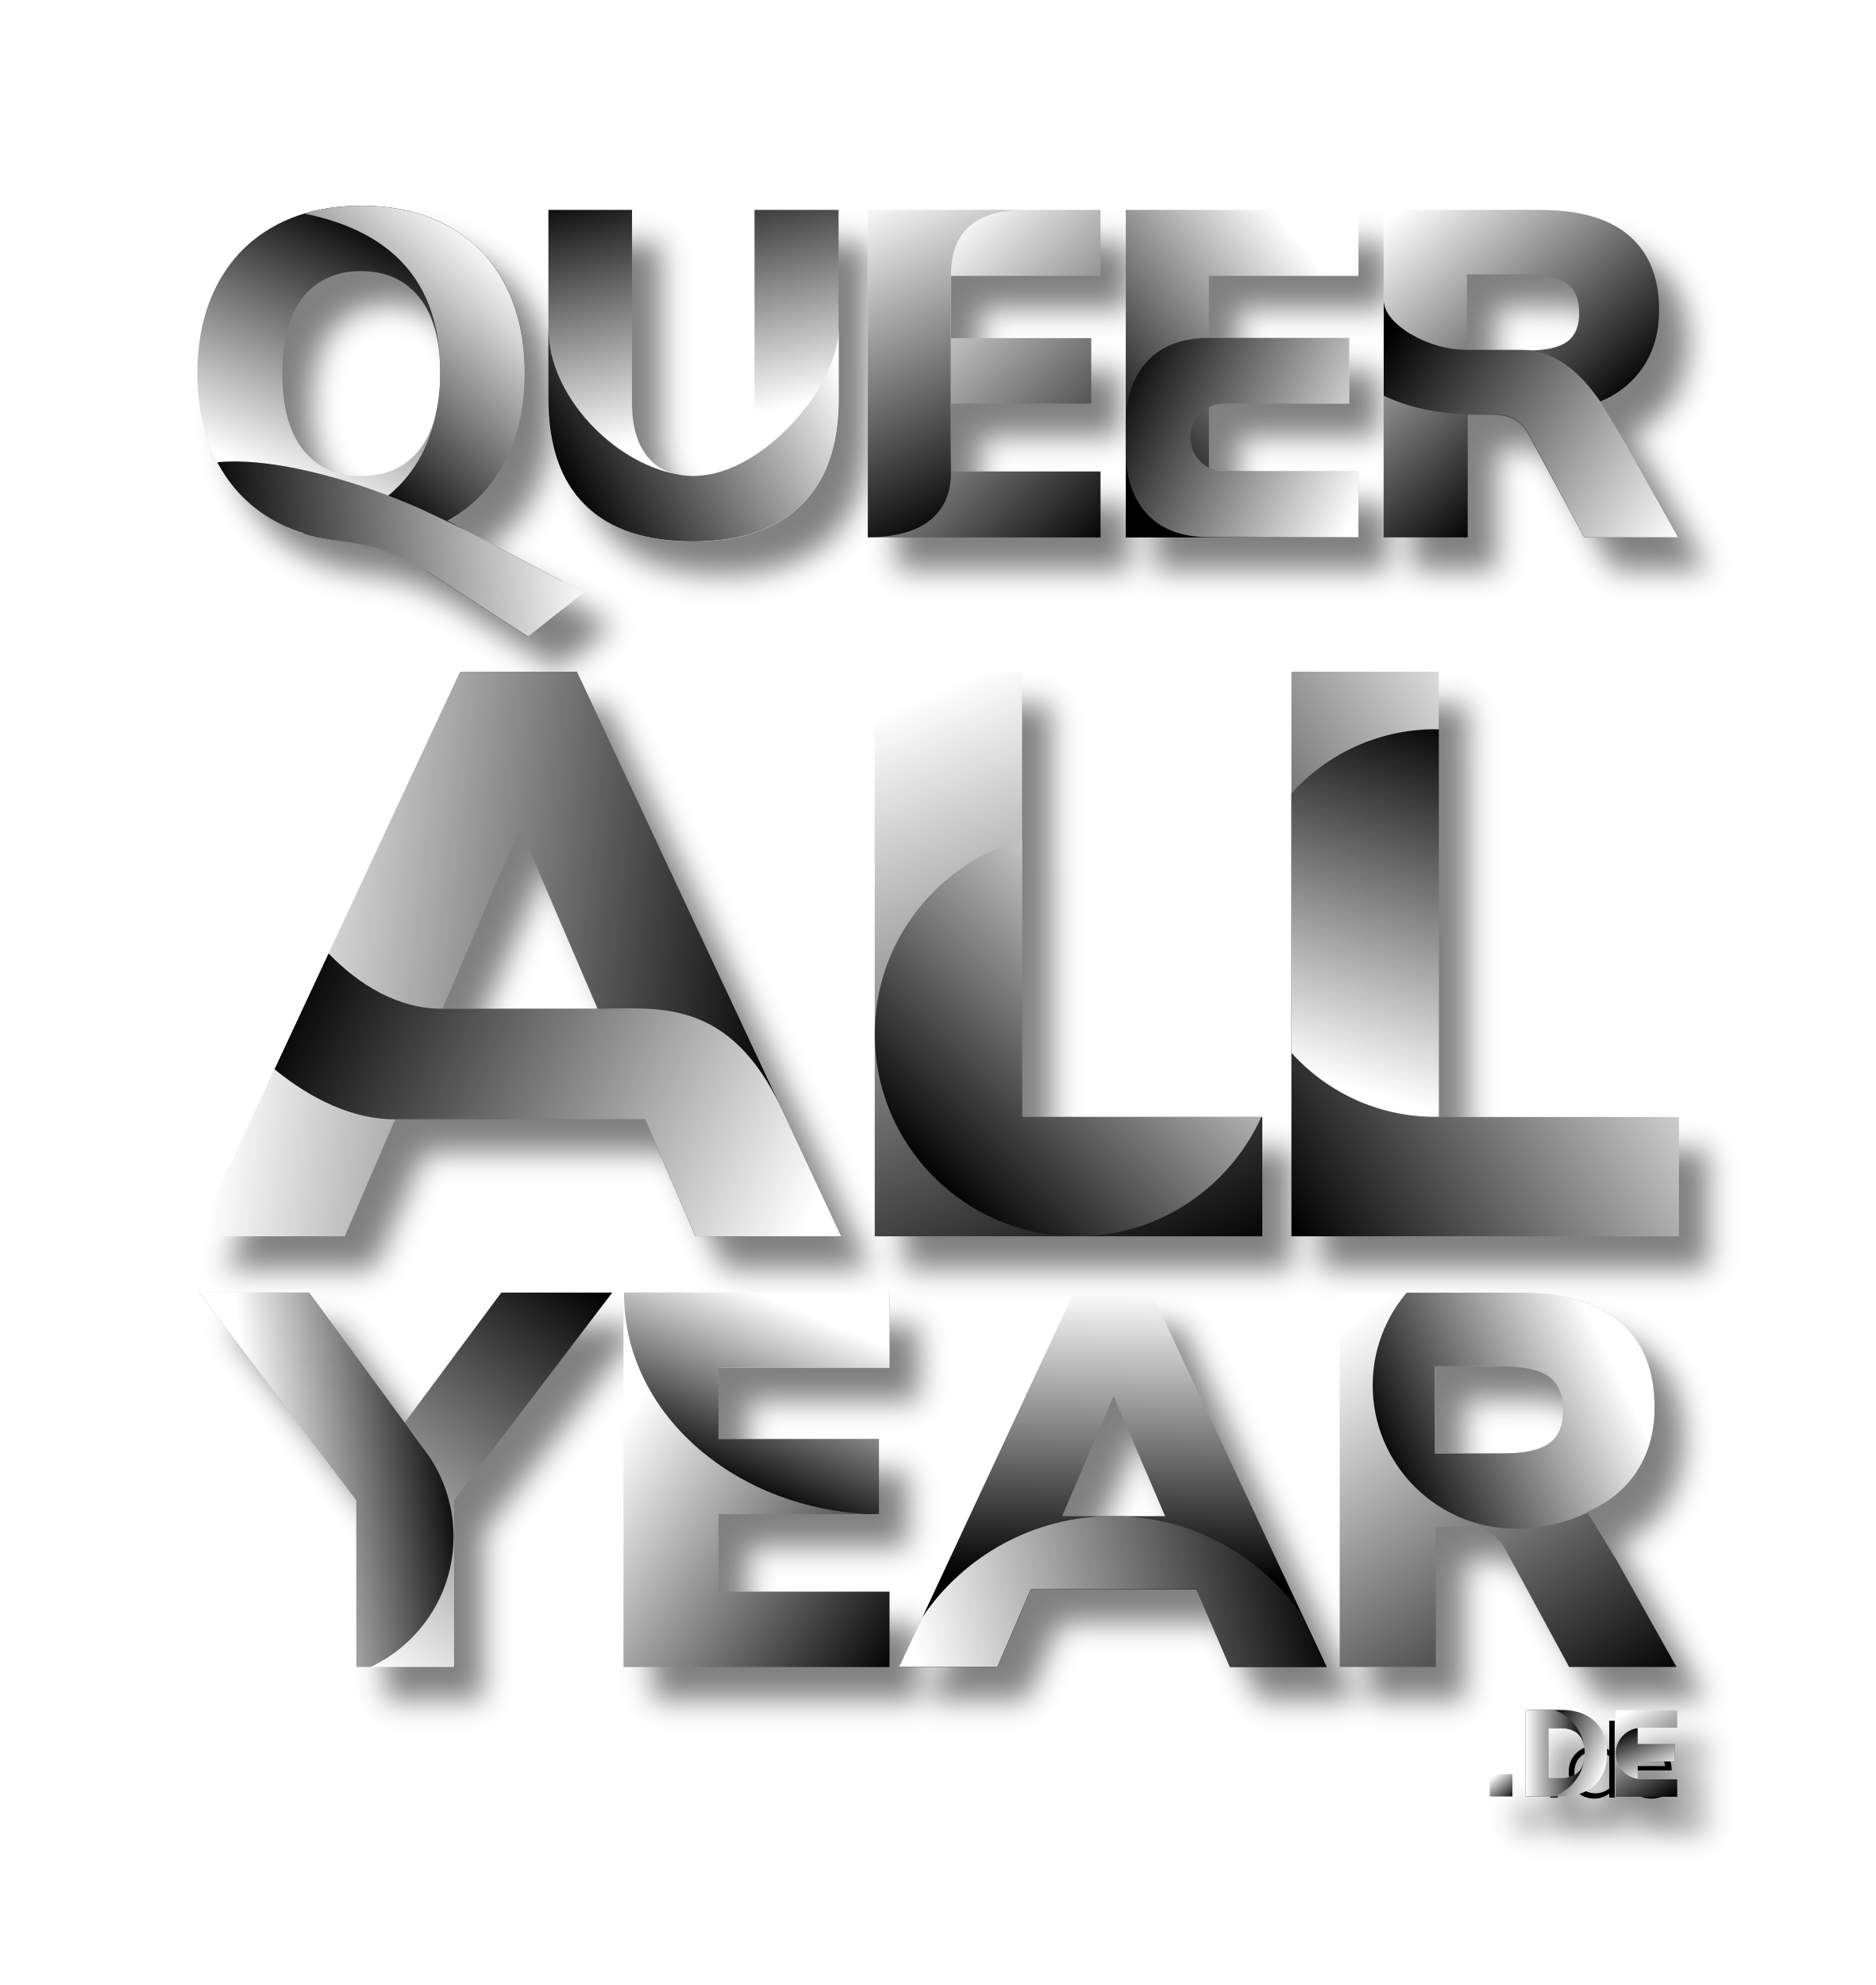
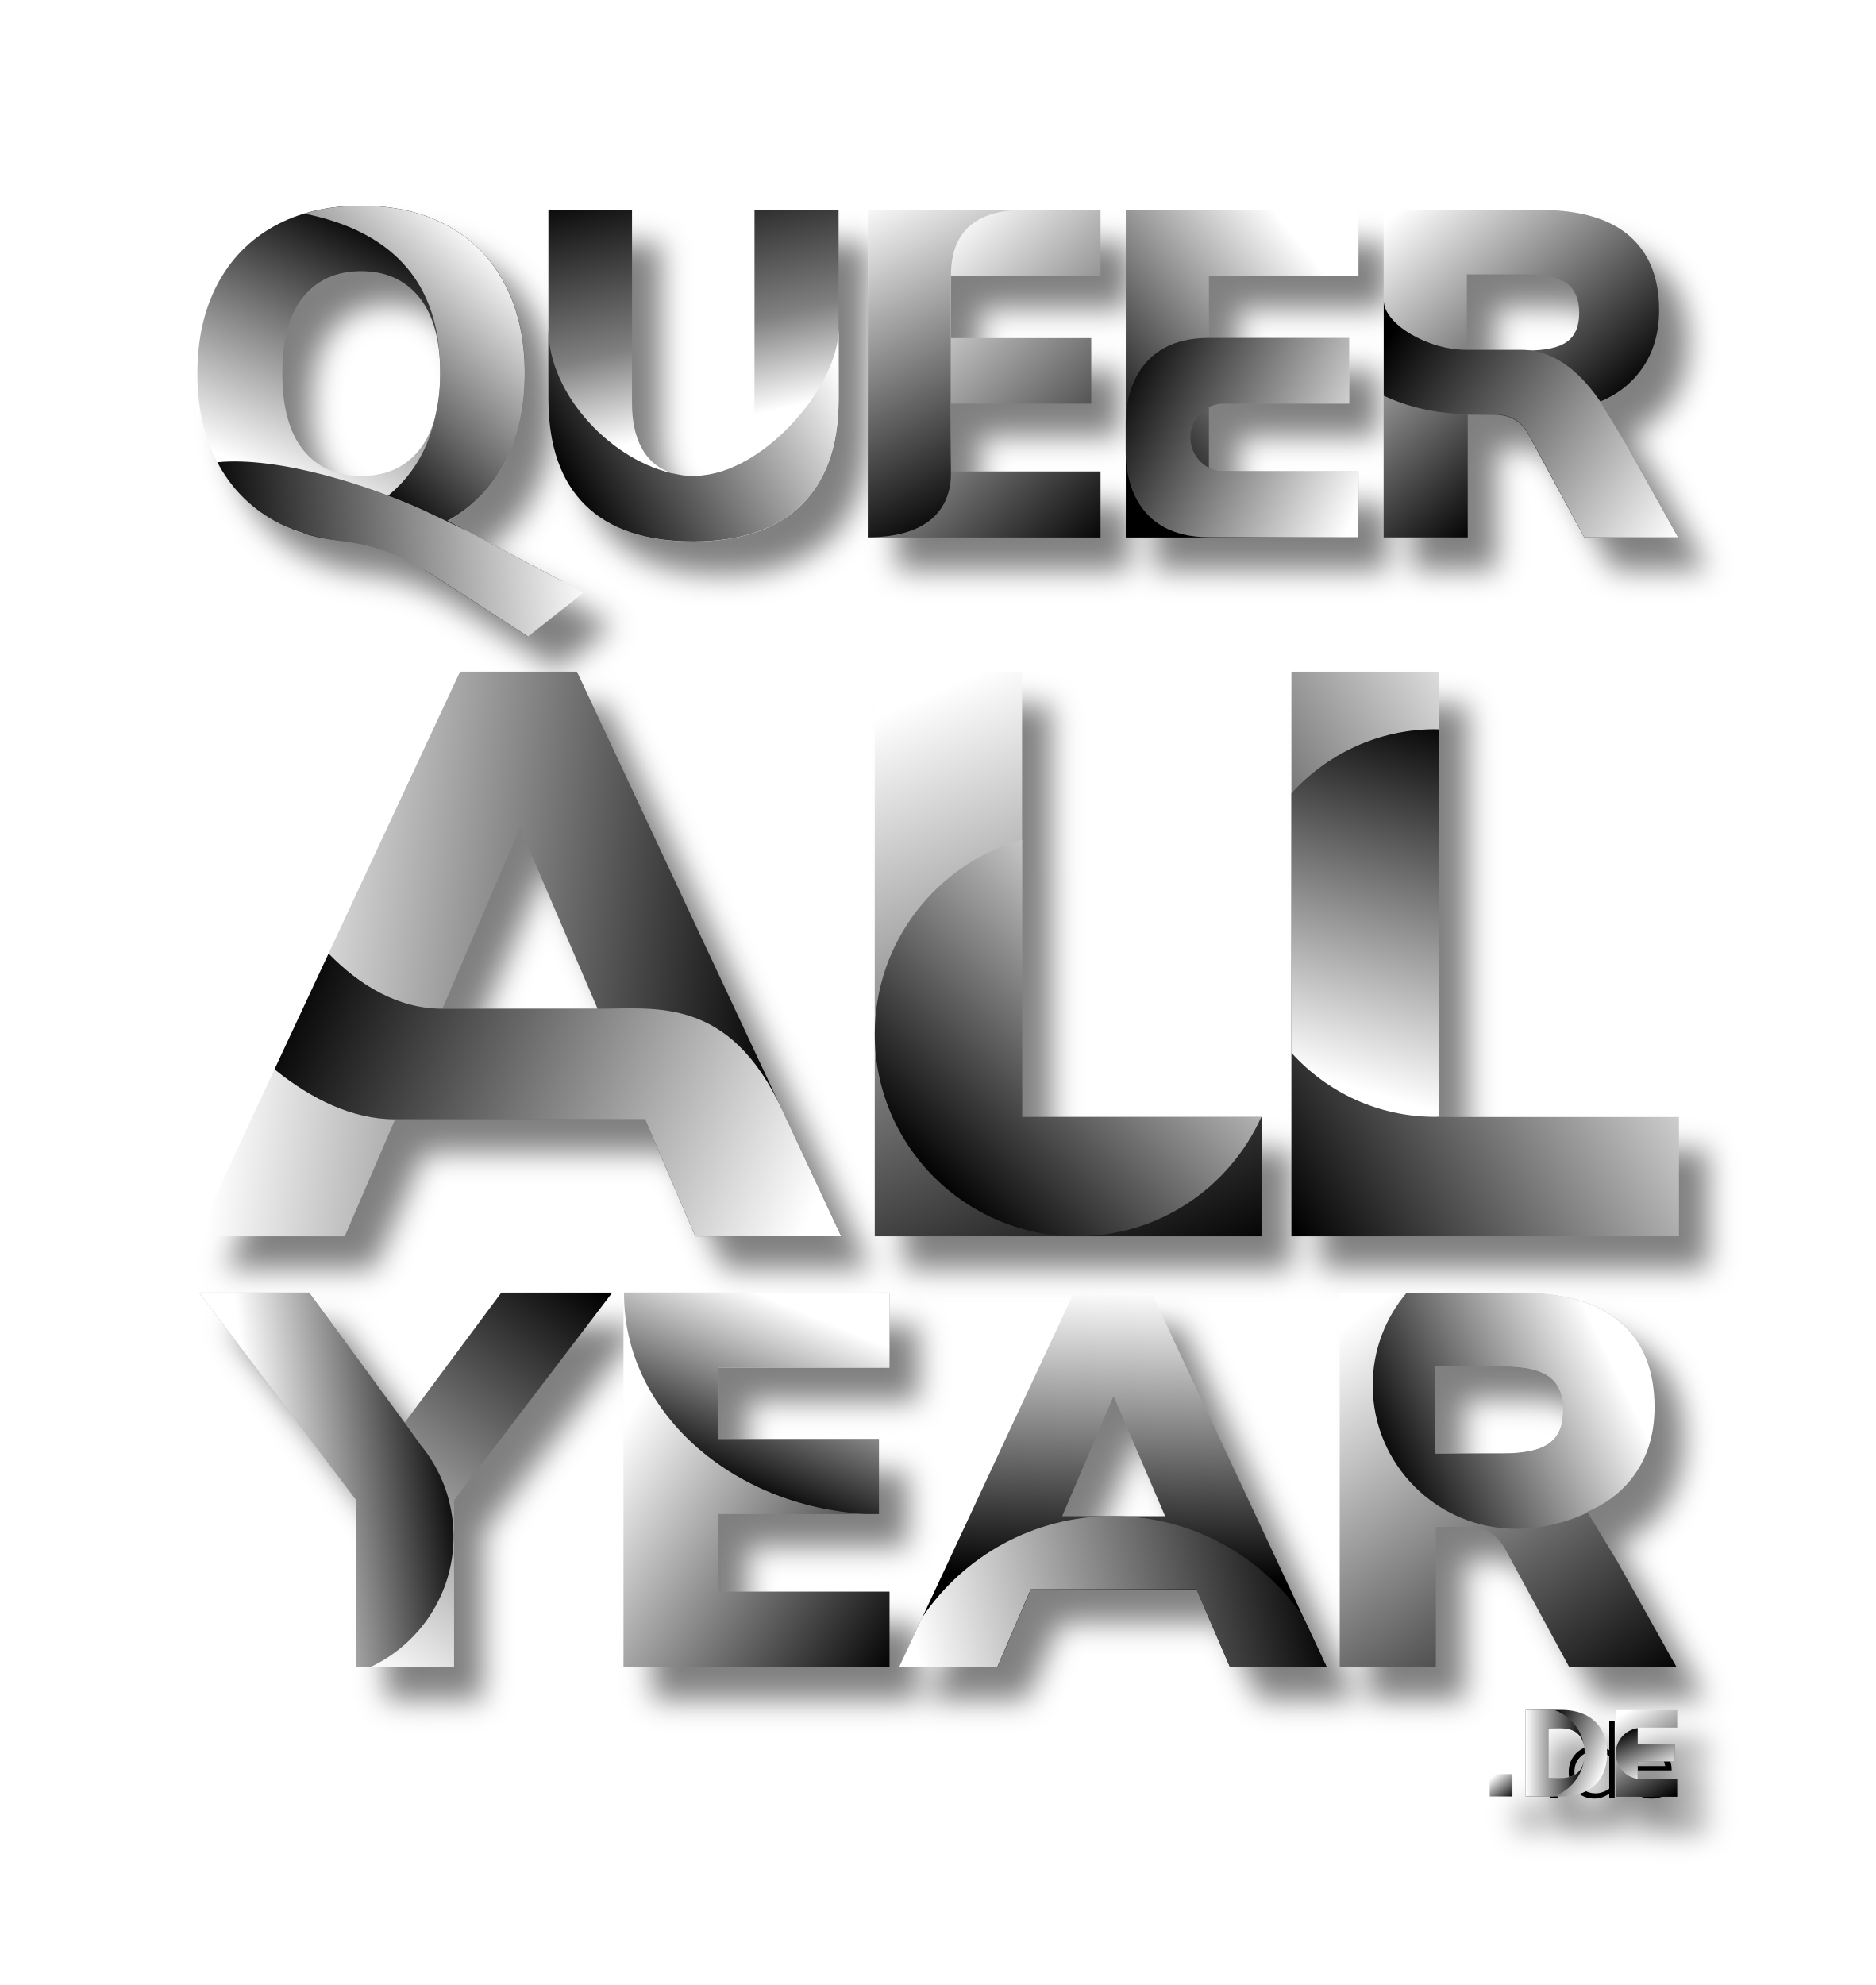
<svg xmlns="http://www.w3.org/2000/svg" version="1.1" id="svgdocument" x="0px" y="0px" viewBox="0 0 193.843 205.13" xml:space="preserve" width="193.843" height="205.13">
  <defs id="defs191">
    <filter style="color-interpolation-filters:sRGB" id="filterShadow">
      <feFlood flood-opacity="0.498" flood-color="rgb(0,0,0)" result="flood" id="feFlood1277" />
      <feComposite in="flood" in2="SourceGraphic" operator="in" result="composite1" id="feComposite1279" />
      <feGaussianBlur in="composite1" stdDeviation="1.5" result="blur" id="feGaussianBlur1281" />
      <feOffset dx="3" dy="3.4" result="offset" id="feOffset1283" />
      <feComposite in="SourceGraphic" in2="offset" operator="over" result="composite2" id="finalComposite" />
    </filter>
  </defs>
  <style type="text/css" id="style2">
	.l00{fill:url(#L00);}
	.l01{fill:url(#L01);}
	.e30{fill:url(#E30);}
	.e31{fill:url(#E31);}
	.d00{fill:url(#D00);}
	.d01{fill:url(#D01);}
	.p00{fill:url(#P00);}
	.r11{fill:url(#R11);}
	.r10{fill:url(#R10);}
	.a10{fill:url(#A10);}
	.a11{fill:url(#A11);}
	.e21{fill:url(#E21);}
	.e20{fill:url(#E20);}
	.y00{fill:url(#Y00);}
	.y01{fill:url(#Y01);}
	.l10{fill:url(#L10);}
	.l11{fill:url(#L11);}
	.a00{fill:url(#A00);}
	.a01{fill:url(#A01);}
	.r01{fill:url(#R01);}
	.r00{fill:url(#R00);}
	.e01{fill:url(#E01);}
	.e00{fill:url(#E00);}
	.e10{fill:url(#E10);}
	.e11{fill:url(#E11);}
	.u00{fill:url(#U00);}
	.u01{fill:url(#U01);}
	.q00{fill:url(#Q00);}
	.q01{fill:url(#Q01);}
	.q02{fill:url(#Q02);}
  </style>
  <linearGradient id="L00" gradientUnits="userSpaceOnUse" x1="229.388" y1="18.36" x2="244.648" y2="53.855">
    <stop offset="0" style="stop-color:#FFFFFF" id="stop4" />
    <stop offset="0.5" style="stop-color:#808080" id="stop1773" />
    <stop offset="1" style="stop-color:#000000" id="stop6" />
  </linearGradient>
  <linearGradient id="L01" gradientUnits="userSpaceOnUse" x1="249.704" y1="29.134" x2="232.952" y2="46.052">
    <stop offset="0" style="stop-color:#FFFFFF" id="stop10" />
    <stop offset="0.5" style="stop-color:#808080" id="stop1778" />
    <stop offset="1" style="stop-color:#000000" id="stop12" />
  </linearGradient>
  <linearGradient id="E30" gradientUnits="userSpaceOnUse" x1="480.374" y1="17.429" x2="501.107" y2="49.181">
    <stop offset="0" style="stop-color:#FFFFFF" id="stop16" />
    <stop offset="0.5" style="stop-color:#808080" id="stop1783" />
    <stop offset="1" style="stop-color:#000000" id="stop18" />
  </linearGradient>
  <linearGradient id="E31" gradientUnits="userSpaceOnUse" x1="493.929" y1="41.553" x2="485.519" y2="21.835">
    <stop offset="0" style="stop-color:#FFFFFF" id="stop22" />
    <stop offset="0.5" style="stop-color:#808080" id="stop1788" />
    <stop offset="1" style="stop-color:#000000" id="stop24" />
  </linearGradient>
  <linearGradient id="D00" gradientUnits="userSpaceOnUse" x1="471.218" y1="41.283" x2="445.636" y2="30.392">
    <stop offset="0" style="stop-color:#FFFFFF" id="stop28" />
    <stop offset="0.5" style="stop-color:#808080" id="stop1793" />
    <stop offset="1" style="stop-color:#000000" id="stop30" />
  </linearGradient>
  <linearGradient id="D01" gradientUnits="userSpaceOnUse" x1="441.047" y1="32.437" x2="463.872" y2="32.437">
    <stop offset="0" style="stop-color:#FFFFFF" id="stop34" />
    <stop offset="0.5" style="stop-color:#808080" id="stop1798" />
    <stop offset="1" style="stop-color:#000000" id="stop36" />
  </linearGradient>
  <linearGradient id="P00" gradientUnits="userSpaceOnUse" x1="428.456" y1="41.323" x2="435.85" y2="50.457">
    <stop offset="0" style="stop-color:#FFFFFF" id="stop40" />
    <stop offset="0.5" style="stop-color:#808080" id="stop1803" />
    <stop offset="1" style="stop-color:#000000" id="stop42" />
  </linearGradient>
  <linearGradient id="R11" gradientUnits="userSpaceOnUse" x1="418.207" y1="20.708" x2="397.782" y2="30.574">
    <stop offset="0" style="stop-color:#FFFFFF" id="stop46" />
    <stop offset="0.5" style="stop-color:#808080" id="stop1808" />
    <stop offset="1" style="stop-color:#000000" id="stop48" />
  </linearGradient>
  <linearGradient id="R10" gradientUnits="userSpaceOnUse" x1="395.587" y1="17.896" x2="420.889" y2="53.145">
    <stop offset="0" style="stop-color:#FFFFFF" id="stop52" />
    <stop offset="0.5" style="stop-color:#808080" id="stop1813" />
    <stop offset="1" style="stop-color:#000000" id="stop54" />
  </linearGradient>
  <linearGradient id="A10" gradientUnits="userSpaceOnUse" x1="373.592" y1="15.205" x2="372.997" y2="41.371">
    <stop offset="0" style="stop-color:#FFFFFF" id="stop58" />
    <stop offset="0.5" style="stop-color:#808080" id="stop1818" />
    <stop offset="1" style="stop-color:#000000" id="stop60" />
  </linearGradient>
  <linearGradient id="A11" gradientUnits="userSpaceOnUse" x1="355.028" y1="48.004" x2="391.673" y2="40.413">
    <stop offset="0" style="stop-color:#FFFFFF" id="stop64" />
    <stop offset="0.5" style="stop-color:#808080" id="stop1823" />
    <stop offset="1" style="stop-color:#000000" id="stop66" />
  </linearGradient>
  <linearGradient id="E21" gradientUnits="userSpaceOnUse" x1="344.552" y1="16.84" x2="338.011" y2="32.699">
    <stop offset="0" style="stop-color:#FFFFFF" id="stop70" />
    <stop offset="0.5" style="stop-color:#808080" id="stop1828" />
    <stop offset="1" style="stop-color:#000000" id="stop72" />
  </linearGradient>
  <linearGradient id="E20" gradientUnits="userSpaceOnUse" x1="330.586" y1="25.654" x2="358.141" y2="42.9">
    <stop offset="0" style="stop-color:#FFFFFF" id="stop76" />
    <stop offset="0.5" style="stop-color:#808080" id="stop1833" />
    <stop offset="1" style="stop-color:#000000" id="stop78" />
  </linearGradient>
  <linearGradient id="Y00" gradientUnits="userSpaceOnUse" x1="296.778" y1="41.522" x2="320.925" y2="9.473">
    <stop offset="0" style="stop-color:#FFFFFF" id="stop82" />
    <stop offset="0.5" style="stop-color:#808080" id="stop1838" />
    <stop offset="1" style="stop-color:#000000" id="stop84" />
  </linearGradient>
  <linearGradient id="Y01" gradientUnits="userSpaceOnUse" x1="297.56" y1="32.743" x2="315.401" y2="30.364">
    <stop offset="0" style="stop-color:#FFFFFF" id="stop88" />
    <stop offset="0.5" style="stop-color:#808080" id="stop1843" />
    <stop offset="1" style="stop-color:#000000" id="stop90" />
  </linearGradient>
  <linearGradient id="L10" gradientUnits="userSpaceOnUse" x1="277.587" y1="26.968" x2="252.873" y2="42.062">
    <stop offset="0" style="stop-color:#FFFFFF" id="stop94" />
    <stop offset="0.5" style="stop-color:#808080" id="stop1848" />
    <stop offset="1" style="stop-color:#000000" id="stop96" />
  </linearGradient>
  <linearGradient id="L11" gradientUnits="userSpaceOnUse" x1="259.22" y1="39.994" x2="265.689" y2="18.099">
    <stop offset="0" style="stop-color:#FFFFFF" id="stop100" />
    <stop offset="0.5" style="stop-color:#808080" id="stop1853" />
    <stop offset="1" style="stop-color:#000000" id="stop102" />
  </linearGradient>
  <linearGradient id="A00" gradientUnits="userSpaceOnUse" x1="191.356" y1="31.469" x2="224.423" y2="35.046">
    <stop offset="0" style="stop-color:#FFFFFF" id="stop106" />
+     <stop offset="0.5" style="stop-color:#808080" />
    <stop offset="1" style="stop-color:#000000" id="stop108" />
  </linearGradient>
  <linearGradient id="A01" gradientUnits="userSpaceOnUse" x1="226.263" y1="46.806" x2="194.748" y2="33.205">
    <stop offset="0" style="stop-color:#FFFFFF" id="stop112" />
+     <stop offset="0.5" style="stop-color:#808080" />
    <stop offset="1" style="stop-color:#000000" id="stop114" />
  </linearGradient>
  <linearGradient id="R01" gradientUnits="userSpaceOnUse" x1="176.778" y1="47.953" x2="146.213" y2="28.185">
    <stop offset="0" style="stop-color:#FFFFFF" id="stop118" />
+     <stop offset="0.5" style="stop-color:#808080" />
    <stop offset="1" style="stop-color:#000000" id="stop120" />
  </linearGradient>
  <linearGradient id="R00" gradientUnits="userSpaceOnUse" x1="144.162" y1="18.112" x2="164.398" y2="40.836">
    <stop offset="0" style="stop-color:#FFFFFF" id="stop124" />
+     <stop offset="0.5" style="stop-color:#808080" />
    <stop offset="1" style="stop-color:#000000" id="stop126" />
  </linearGradient>
  <linearGradient id="E11" gradientUnits="userSpaceOnUse" x1="141.794" y1="44.015" x2="116.017" y2="31.822">
    <stop offset="0" style="stop-color:#FFFFFF" id="stop130" />
+     <stop offset="0.5" style="stop-color:#808080" />
    <stop offset="1" style="stop-color:#000000" id="stop132" />
  </linearGradient>
  <linearGradient id="E10" gradientUnits="userSpaceOnUse" x1="138.962" y1="24.19" x2="116.821" y2="42.053">
    <stop offset="0" style="stop-color:#FFFFFF" id="stop136" />
+     <stop offset="0.5" style="stop-color:#808080" />
    <stop offset="1" style="stop-color:#000000" id="stop138" />
  </linearGradient>
  <linearGradient id="E00" gradientUnits="userSpaceOnUse" x1="90.666" y1="22.619" x2="114.917" y2="47.899">
    <stop offset="0" style="stop-color:#FFFFFF" id="stop142" />
+     <stop offset="0.5" style="stop-color:#808080" />
    <stop offset="1" style="stop-color:#000000" id="stop144" />
  </linearGradient>
  <linearGradient id="E01" gradientUnits="userSpaceOnUse" x1="87.254" y1="14.851" x2="102.811" y2="45.622">
    <stop offset="0" style="stop-color:#FFFFFF" id="stop148" />
+     <stop offset="0.5" style="stop-color:#808080" />
    <stop offset="1" style="stop-color:#000000" id="stop150" />
  </linearGradient>
  <linearGradient id="U00" gradientUnits="userSpaceOnUse" x1="71.453" y1="45.433" x2="63.551" y2="11.189">
    <stop offset="0.229" style="stop-color:#FFFFFF" id="stop154" />
+     <stop offset="0.5" style="stop-color:#808080" />
    <stop offset="1" style="stop-color:#000000" id="stop156" />
  </linearGradient>
  <linearGradient id="U01" gradientUnits="userSpaceOnUse" x1="80.414" y1="28.694" x2="53.418" y2="43.679">
    <stop offset="0" style="stop-color:#FFFFFF" id="stop160" />
+     <stop offset="0.5" style="stop-color:#808080" />
    <stop offset="1" style="stop-color:#000000" id="stop162" />
  </linearGradient>
  <linearGradient id="Q00" gradientUnits="userSpaceOnUse" x1="30.247" y1="47.617" x2="42.372" y2="21.651">
    <stop offset="0" style="stop-color:#FFFFFF" id="stop166" />
+     <stop offset="0.5" style="stop-color:#808080" />
    <stop offset="1" style="stop-color:#000000" id="stop168" />
  </linearGradient>
  <linearGradient id="Q01" gradientUnits="userSpaceOnUse" x1="48.957" y1="24.411" x2="30.126" y2="44.245">
    <stop offset="0" style="stop-color:#FFFFFF" id="stop172" />
-     <stop offset="0.181" style="stop-color:#D6D6D6" id="stop174" />
    <stop offset="0.589" style="stop-color:#6E6E6E" id="stop176" />
    <stop offset="1" style="stop-color:#000000" id="stop178" />
  </linearGradient>
  <linearGradient id="Q02" gradientUnits="userSpaceOnUse" x1="53.365" y1="48.67" x2="14.358" y2="52.102">
    <stop offset="0" style="stop-color:#FFFFFF" id="stop182" />
    <stop offset="0.5" style="stop-color:#808080" id="stop1896" />
    <stop offset="1" style="stop-color:#000000" id="stop184" />
  </linearGradient>
  <g id="mainGroup" style="filter:url(#filterShadow)" transform="translate(-4.919542,6.170841)">
    <g id="wordYEAR" transform="matrix(1.14324,0,0,1.14324,-307.2244,109.6624)" style="stroke-width:0.875">
      <g id="letterR1" style="stroke-width:0.875">
        <path d="m 419.21,39.76 5.38,9.6 h -9.7 l -5.86,-10.8 c -0.74,-1.25 -1.9,-1.87 -3.5,-1.87 h -2.69 v 12.67 h -8.69 V 15.52 h 16.13 c 4.1,0 7.18,0.89 9.24,2.66 2.06,1.78 3.1,4.34 3.1,7.7 0,2.56 -0.7,4.73 -2.11,6.5 -1.02,1.29 -2.35,2.27 -3.99,2.95 m -3.43,-6.18 c 0.85,-0.61 1.27,-1.6 1.27,-2.98 0,-1.41 -0.42,-2.42 -1.27,-3.05 -0.85,-0.62 -2.25,-0.94 -4.2,-0.94 h -6.14 v 7.87 h 6.14 c 1.95,0.01 3.35,-0.29 4.2,-0.9 z" class="r10" id="path1914" style="fill:url(#R10);stroke-width:0.875" />
        <path d="m 416.55,35.4 -0.04,-0.06 c 1.63,-0.67 2.96,-1.66 3.99,-2.95 1.41,-1.78 2.11,-3.94 2.11,-6.5 0,-3.36 -1.03,-5.93 -3.1,-7.7 -2.06,-1.78 -5.14,-2.66 -9.24,-2.66 H 400.2 c -1.91,2.26 -3.07,5.18 -3.07,8.37 0,7.16 5.81,12.97 12.97,12.97 2.25,-0.01 4.47,-0.53 6.45,-1.47 z m -13.81,-5.34 v -7.87 h 6.14 c 1.95,0 3.35,0.31 4.2,0.94 0.85,0.62 1.27,1.64 1.27,3.05 0,1.38 -0.42,2.37 -1.27,2.98 -0.85,0.61 -2.25,0.91 -4.2,0.91 h -6.14 z" class="r11" id="path1916" style="fill:url(#R11);stroke-width:0.875" />
      </g>
      <g id="letterA1" transform="translate(0.826568)" style="stroke-width:0.875">
        <path d="m 383.4,49.36 -3.02,-7.01 H 365.4 l -3.02,7.01 h -8.88 l 15.79,-33.84 h 7.01 l 15.84,33.84 z M 368.23,35.73 h 9.31 l -4.66,-10.85 z" class="a10" id="path1919" style="fill:url(#A10);stroke-width:0.875" />
        <path d="m 390.03,44.86 c -3.74,-5.51 -10.05,-9.14 -17.22,-9.14 -7.17,0 -13.5,3.63 -17.23,9.16 l -2.09,4.47 h 8.88 l 3.02,-7.01 h 14.98 l 3.02,7.01 h 2.96 5.78 z" class="a11" id="path1921" style="fill:url(#A11);stroke-width:0.875" />
      </g>
      <g id="letterE2" style="stroke-width:0.875">
        <path d="M 329.4,49.36 V 15.52 h 24.05 v 6.82 h -15.46 v 6.43 h 14.5 v 6.77 h -14.5 v 7.01 h 15.46 v 6.82 H 329.4 Z" class="e20" id="path1924" style="fill:url(#E20);stroke-width:0.875" />
        <path d="m 329.45,15.65 c 0,10.57 9.67,19.21 21.89,19.88 h 1.15 v -6.77 h -14.5 v -6.43 h 15.46 v -6.82 h -24 c 0,0.05 0,0.1 0,0.14 z" class="e21" id="path1926" style="fill:url(#E21);stroke-width:0.875" />
      </g>
      <g id="letterY0" transform="translate(-1.065089)" style="stroke-width:0.875">
        <path d="m 329.45,15.52 -14.3,18.77 v 15.07 h -8.83 V 34.29 L 292.1,15.52 h 9.94 l 8.64,11.76 8.74,-11.76 z" class="y00" id="path1929" style="fill:url(#Y00);stroke-width:0.875" />
        <path d="m 310.68,27.28 -8.64,-11.76 h -9.94 l 14.21,18.77 v 15.07 h 1.3 c 4.42,-2.09 7.49,-6.57 7.49,-11.78 0,-3.15 -1.12,-6.04 -2.98,-8.29" class="y01" id="path1931" style="fill:url(#Y01);stroke-width:0.875" />
      </g>
    </g>
    <g id="woldALL" transform="matrix(1.724191,0,0,1.724191,-300.4771,36.48259)" style="stroke-width:0.58">
      <g id="letterL0" style="stroke-width:0.58">
        <path d="M 229.56,49.36 V 15.52 h 8.83 v 26.69 h 14.4 v 7.15 z" class="l00" id="path1935" style="fill:url(#L00);stroke-width:0.58" />
        <path d="M 252.73,42.21 H 238.39 V 25.58 c -5.09,1.44 -8.83,6.11 -8.83,11.66 0,6.7 5.43,12.12 12.12,12.12 4.93,0 9.15,-2.94 11.05,-7.15 z" class="l01" id="path1937" style="fill:url(#L01);stroke-width:0.58" />
      </g>
      <g id="letterL1" transform="translate(-2.485207)" style="stroke-width:0.58">
        <path d="M 257.02,49.36 V 15.52 h 8.83 v 26.69 h 14.4 v 7.15 z" class="l10" id="path1940" style="fill:url(#L10);stroke-width:0.58" />
        <path d="m 257.02,38.36 c 2.13,2.36 5.19,3.84 8.62,3.84 0.07,0 0.14,-0.01 0.22,-0.01 V 18.98 c -0.07,0 -0.14,-0.01 -0.22,-0.01 -3.42,0 -6.49,1.49 -8.62,3.84 z" class="l11" id="path1942" style="fill:url(#L11);stroke-width:0.58" />
      </g>
      <g id="letterA0" style="stroke-width:0.58">
        <path d="m 218.81,49.36 -3.02,-7.01 h -14.98 l -3.02,7.01 h -8.88 L 204.7,15.52 h 7.01 l 15.84,33.84 z M 203.64,35.73 h 9.31 l -4.66,-10.85 z" class="a00" id="path1945" style="fill:url(#A00);stroke-width:0.58" />
        <path d="m 218.81,49.36 h 8.74 l -3.56,-7.62 c -3.16,-6.75 -7.52,-6.02 -11.03,-6.02 h -9.31 c -2.65,0.01 -4.99,-1.41 -6.83,-3.31 l -3.24,6.94 c 2.22,1.8 4.68,3 7.23,3 h 14.98 z" class="a01" id="path1947" style="fill:url(#A01);stroke-width:0.58" />
      </g>
    </g>
    <g id="wordQUEER" transform="translate(6.551877,-4e-6)">
      <g id="letterR0" transform="translate(-4)">
        <path d="m 170.43,39.76 5.38,9.6 h -9.7 l -5.86,-10.8 c -0.74,-1.25 -1.9,-1.87 -3.5,-1.87 h -2.69 v 12.67 h -8.69 V 15.52 h 16.13 c 4.1,0 7.18,0.89 9.24,2.66 2.06,1.78 3.1,4.34 3.1,7.7 0,2.56 -0.7,4.73 -2.11,6.5 -1.02,1.29 -2.35,2.27 -3.99,2.95 m -3.43,-6.18 c 0.85,-0.61 1.27,-1.6 1.27,-2.98 0,-1.41 -0.42,-2.42 -1.27,-3.05 -0.85,-0.62 -2.25,-0.94 -4.2,-0.94 h -6.14 v 7.87 h 6.14 c 1.95,0.01 3.35,-0.29 4.2,-0.9 z" class="r00" id="path1951" style="fill:url(#R00)" />
        <path d="m 154.06,36.63 h 2.69 c 1.6,0 2.77,0.63 3.5,1.88 l 5.86,10.85 h 9.7 l -5.38,-9.64 -2.69,-4.44 c -1.47,-2.09 -4.09,-5.3 -8.18,-5.3 h -5.59 c -4.05,0.03 -8.59,-2.69 -8.59,-5.1 v 9.84 c 2.36,1.11 5.22,1.85 8.68,1.91 z" class="r01" id="path1953" style="fill:url(#R01)" />
      </g>
      <g id="letterE1" transform="translate(-2)">
        <path d="M 116.72,49.36 V 15.52 h 24.05 v 6.82 h -15.46 v 6.43 h 14.5 v 6.77 h -14.5 v 7.01 h 15.46 v 6.82 h -24.05 z" class="e10" id="path1956" style="fill:url(#E10)" />
        <path d="m 127.16,42.54 c -0.08,0.01 -0.16,0.02 -0.24,0.02 -1.94,0 -3.52,-1.57 -3.52,-3.52 0,-1.95 1.57,-3.52 3.52,-3.52 0.08,0 0.15,0.02 0.22,0.02 v -0.02 h 12.66 v -6.77 h -14.5 c -7.55,0 -8.59,6.13 -8.59,8.74 v 3.12 c 0,2.49 0.89,8.73 8.59,8.73 h 15.46 v -6.82 h -13.6 z" class="e11" id="path1958" style="fill:url(#E11)" />
      </g>
      <g id="letterE0">
        <path d="M 88.06,49.36 V 15.52 h 24.05 v 6.82 H 96.65 v 6.43 h 14.5 v 6.77 h -14.5 v 7.01 h 15.46 v 6.82 H 88.06 Z" class="e00" id="path1961" style="fill:url(#E00)" />
        <path d="m 96.65,42.54 c -0.08,-3.27 0,-17.63 0,-20.21 0,-2.58 0.74,-6.82 7.58,-6.82 H 88.06 v 33.84 c 6.88,-0.01 8.67,-3.54 8.59,-6.81 z" class="e01" id="path1963" style="fill:url(#E01)" />
      </g>
      <g id="letterU0" transform="translate(2.946746)">
        <path d="M 55.92,46.04 C 53.38,43.54 52.1,39.9 52.1,35.1 V 15.52 h 8.64 v 19.92 c 0,2.43 0.54,4.3 1.63,5.62 1.09,1.31 2.66,1.97 4.7,1.97 2.05,0 3.62,-0.66 4.7,-1.97 1.09,-1.31 1.63,-3.18 1.63,-5.62 V 15.52 h 8.69 V 35.1 c 0,4.77 -1.29,8.41 -3.86,10.92 -2.58,2.51 -6.3,3.77 -11.16,3.77 -4.88,0 -8.6,-1.25 -11.15,-3.75 z" class="u00" id="path1966" style="fill:url(#U00)" />
        <path d="m 55.92,46.04 c 2.54,2.5 6.26,3.74 11.16,3.74 4.86,0 8.58,-1.26 11.16,-3.77 2.58,-2.51 3.86,-6.15 3.86,-10.92 v -7.28 c 0,5.71 -7.28,14.41 -14.01,15.14 -0.33,0.04 -0.66,0.07 -1.01,0.07 -0.64,0 -1.22,-0.07 -1.77,-0.2 -6.5,-1.2 -13.21,-8.13 -13.21,-15 v 7.28 c 0.01,4.8 1.28,8.45 3.82,10.94 z" class="u01" id="path1968" style="fill:url(#U01)" />
      </g>
      <g id="letterQ0" transform="translate(5.538462)">
        <path d="m 53.14,55.06 -5.74,4.55 -12.83,-8.3 c -1.26,-0.74 -2.64,-1.52 -4.4,-1.52 -3.46,0 -6.46,-0.71 -9,-2.14 -2.54,-1.42 -4.5,-3.44 -5.88,-6.05 -1.38,-2.61 -2.06,-5.67 -2.06,-9.19 0,-3.52 0.69,-6.58 2.06,-9.19 1.38,-2.61 3.34,-4.62 5.88,-6.02 2.54,-1.41 5.54,-2.11 9,-2.11 3.46,0 6.46,0.7 9,2.11 2.54,1.41 4.5,3.42 5.86,6.02 1.36,2.61 2.04,5.67 2.04,9.19 0,3.49 -0.69,6.54 -2.06,9.17 -1.38,2.62 -3.34,4.64 -5.9,6.05 m -2.94,-7.32 c 1.44,-1.81 2.16,-4.44 2.16,-7.9 0,-3.46 -0.73,-6.08 -2.18,-7.87 -1.46,-1.79 -3.45,-2.69 -5.98,-2.69 -2.56,0 -4.56,0.89 -6,2.66 -1.44,1.78 -2.16,4.41 -2.16,7.9 0,3.49 0.72,6.13 2.16,7.92 1.44,1.79 3.44,2.69 6,2.69 2.56,0 4.56,-0.9 6,-2.71 z" class="q00" id="path1971" style="fill:url(#Q00)" />
        <path d="M 50.88,53.86 39.1,47.63 c 2.56,-1.41 4.53,-3.42 5.9,-6.05 1.38,-2.62 2.06,-5.68 2.06,-9.17 0,-3.52 -0.68,-6.58 -2.04,-9.19 -1.36,-2.61 -3.31,-4.62 -5.86,-6.02 -2.54,-1.41 -5.54,-2.11 -9,-2.11 -2.13,0 -4.09,0.27 -5.88,0.81 7.08,1.44 14.15,5.44 14.04,16.52 0,1.07 -0.08,2.06 -0.22,2.97 -0.01,0.1 -0.03,0.2 -0.05,0.3 -0.03,0.15 -0.05,0.29 -0.08,0.44 -1.48,8.28 -7.66,11.53 -13.82,12.81 1.82,0.57 3.82,0.85 6,0.85 1.76,0 3.14,0.78 4.4,1.52 l 12.83,8.3 3.6,-2.85 z" class="q01" id="path1973" style="fill:url(#Q01)" />
        <path d="M 37.15,52.98 47.4,59.61 53.14,55.06 41.3,48.79 c -1.31,-0.62 -2.58,-1.22 -3.7,-1.76 -6.18,-3 -16.03,-6.07 -22.31,-5.43 1.38,2.61 3.34,4.62 5.88,6.05 1.59,0.89 3.36,1.47 5.3,1.84 2.75,0.51 5.31,0.3 10.68,3.49 z" class="q02" id="path1975" style="fill:url(#Q02)" />
      </g>
    </g>
    <g style="stroke-width:1.915" transform="matrix(0.5222128,0,0,0.5222128,-67.9618,134.4386)" id="wordDEthin">
      <g aria-label=".de" style="font-style:normal;font-variant:normal;font-weight:300;font-stretch:normal;font-size:22.299px;line-height:1.25;font-family:'Gill Sans';-inkscape-font-specification:'Gill Sans, Light';font-variant-ligatures:normal;font-variant-caps:normal;font-variant-numeric:normal;font-feature-settings:normal;text-align:start;letter-spacing:0px;word-spacing:0px;writing-mode:lr-tb;text-anchor:start;fill:#000000;fill-opacity:1;stroke:none;stroke-width:7.243" id="text2941">
        <path d="m 447.849,84.302 v 2.167 h -1.448 v -2.167 z" style="stroke-width:7.243" id="path3402" />
        <path d="m 459.129,71.259 v 15.211 h -1.078 v -0.784 q -1.372,0.98 -2.962,0.98 -2.134,0 -3.604,-1.503 -1.459,-1.513 -1.459,-3.713 0,-2.232 1.437,-3.713 1.448,-1.481 3.626,-1.481 1.383,0 2.962,0.806 V 71.259 Z m -1.078,13.447 v -6.467 q -1.437,-0.936 -2.918,-0.936 -1.731,0 -2.853,1.154 -1.121,1.143 -1.121,2.929 0,1.818 1.198,3.027 1.198,1.209 2.994,1.209 1.394,0 2.7,-0.915 z" style="stroke-width:7.243" id="path3404" />
        <path d="m 470.398,81.09 h -7.894 q -0.033,0.261 -0.033,0.523 0,1.677 1.198,2.842 1.198,1.165 2.831,1.165 1.905,0 3.724,-1.492 v 1.209 q -1.72,1.328 -3.854,1.328 -2.167,0 -3.582,-1.503 -1.415,-1.503 -1.415,-3.822 0,-2.199 1.307,-3.637 1.307,-1.448 3.288,-1.448 1.862,0 3.147,1.307 1.285,1.296 1.285,3.528 z m -7.752,-0.86 h 6.489 q -0.566,-2.929 -3.168,-2.929 -1.23,0 -2.134,0.773 -0.893,0.762 -1.187,2.156 z" style="stroke-width:7.243" id="path3406" />
      </g>
    </g>
    <g id="wordDE" transform="matrix(0.2643846,0,0,0.2643846,47.99706,166.4253)" style="stroke-width:3.782">
      <g id="letterE3" style="stroke-width:3.782" transform="translate(-9.48548,0.1124625)">
        <path d="M 478.15,49.36 V 15.52 h 24.05 v 6.82 h -15.46 v 6.43 h 14.5 v 6.77 h -14.5 v 7.01 h 15.46 v 6.82 h -24.05 z" class="e30" id="path9274" style="fill:url(#E30);stroke-width:3.782" />
        <path d="m 486.74,42.36 v -6.82 h 14.5 v -6.77 h -14.5 v -6.24 c -4.86,0.72 -8.59,4.88 -8.59,9.92 0,5.04 3.73,9.18 8.59,9.91 z" class="e31" id="path9276" style="fill:url(#E31);stroke-width:3.782" />
      </g>
      <g id="letterD0" style="stroke-width:3.782" transform="translate(-7.564737)">
        <path d="m 441.05,15.52 h 13.78 c 3.74,0 6.97,0.67 9.67,2.02 2.7,1.34 4.78,3.29 6.22,5.83 1.44,2.54 2.16,5.56 2.16,9.05 0,3.52 -0.71,6.55 -2.14,9.1 -1.43,2.55 -3.49,4.49 -6.19,5.83 -2.71,1.34 -5.95,2.02 -9.72,2.02 h -13.78 z m 13.15,26.73 c 3.33,0 5.81,-0.82 7.44,-2.45 1.63,-1.63 2.45,-4.1 2.45,-7.39 0,-3.3 -0.82,-5.75 -2.45,-7.37 -1.63,-1.62 -4.11,-2.42 -7.44,-2.42 h -4.32 v 19.63 z" class="d00" id="path9280" style="fill:url(#D00);stroke-width:3.782" />
        <path d="m 463.84,35.25 c -0.35,1.91 -1.08,3.44 -2.2,4.56 -1.63,1.63 -4.11,2.45 -7.44,2.45 h -4.32 V 22.62 h 4.32 c 3.33,0 5.81,0.81 7.44,2.42 1.16,1.15 1.9,2.73 2.23,4.72 -0.98,-6.64 -5.6,-12.08 -11.77,-14.25 h -11.05 v 33.84 h 10.83 c 6.21,-2.08 10.9,-7.48 11.96,-14.1 z" class="d01" id="path9282" style="fill:url(#D01);stroke-width:3.782" />
      </g>
      <g id="letterP0" style="stroke-width:3.782" transform="translate(-7.564737)">
        <path id="path9286" class="p00" d="m 426.98,40.62 h 8.88 v 8.74 h -8.88 z" style="fill:url(#P00);stroke-width:3.782" />
      </g>
    </g>
  </g>
</svg>
